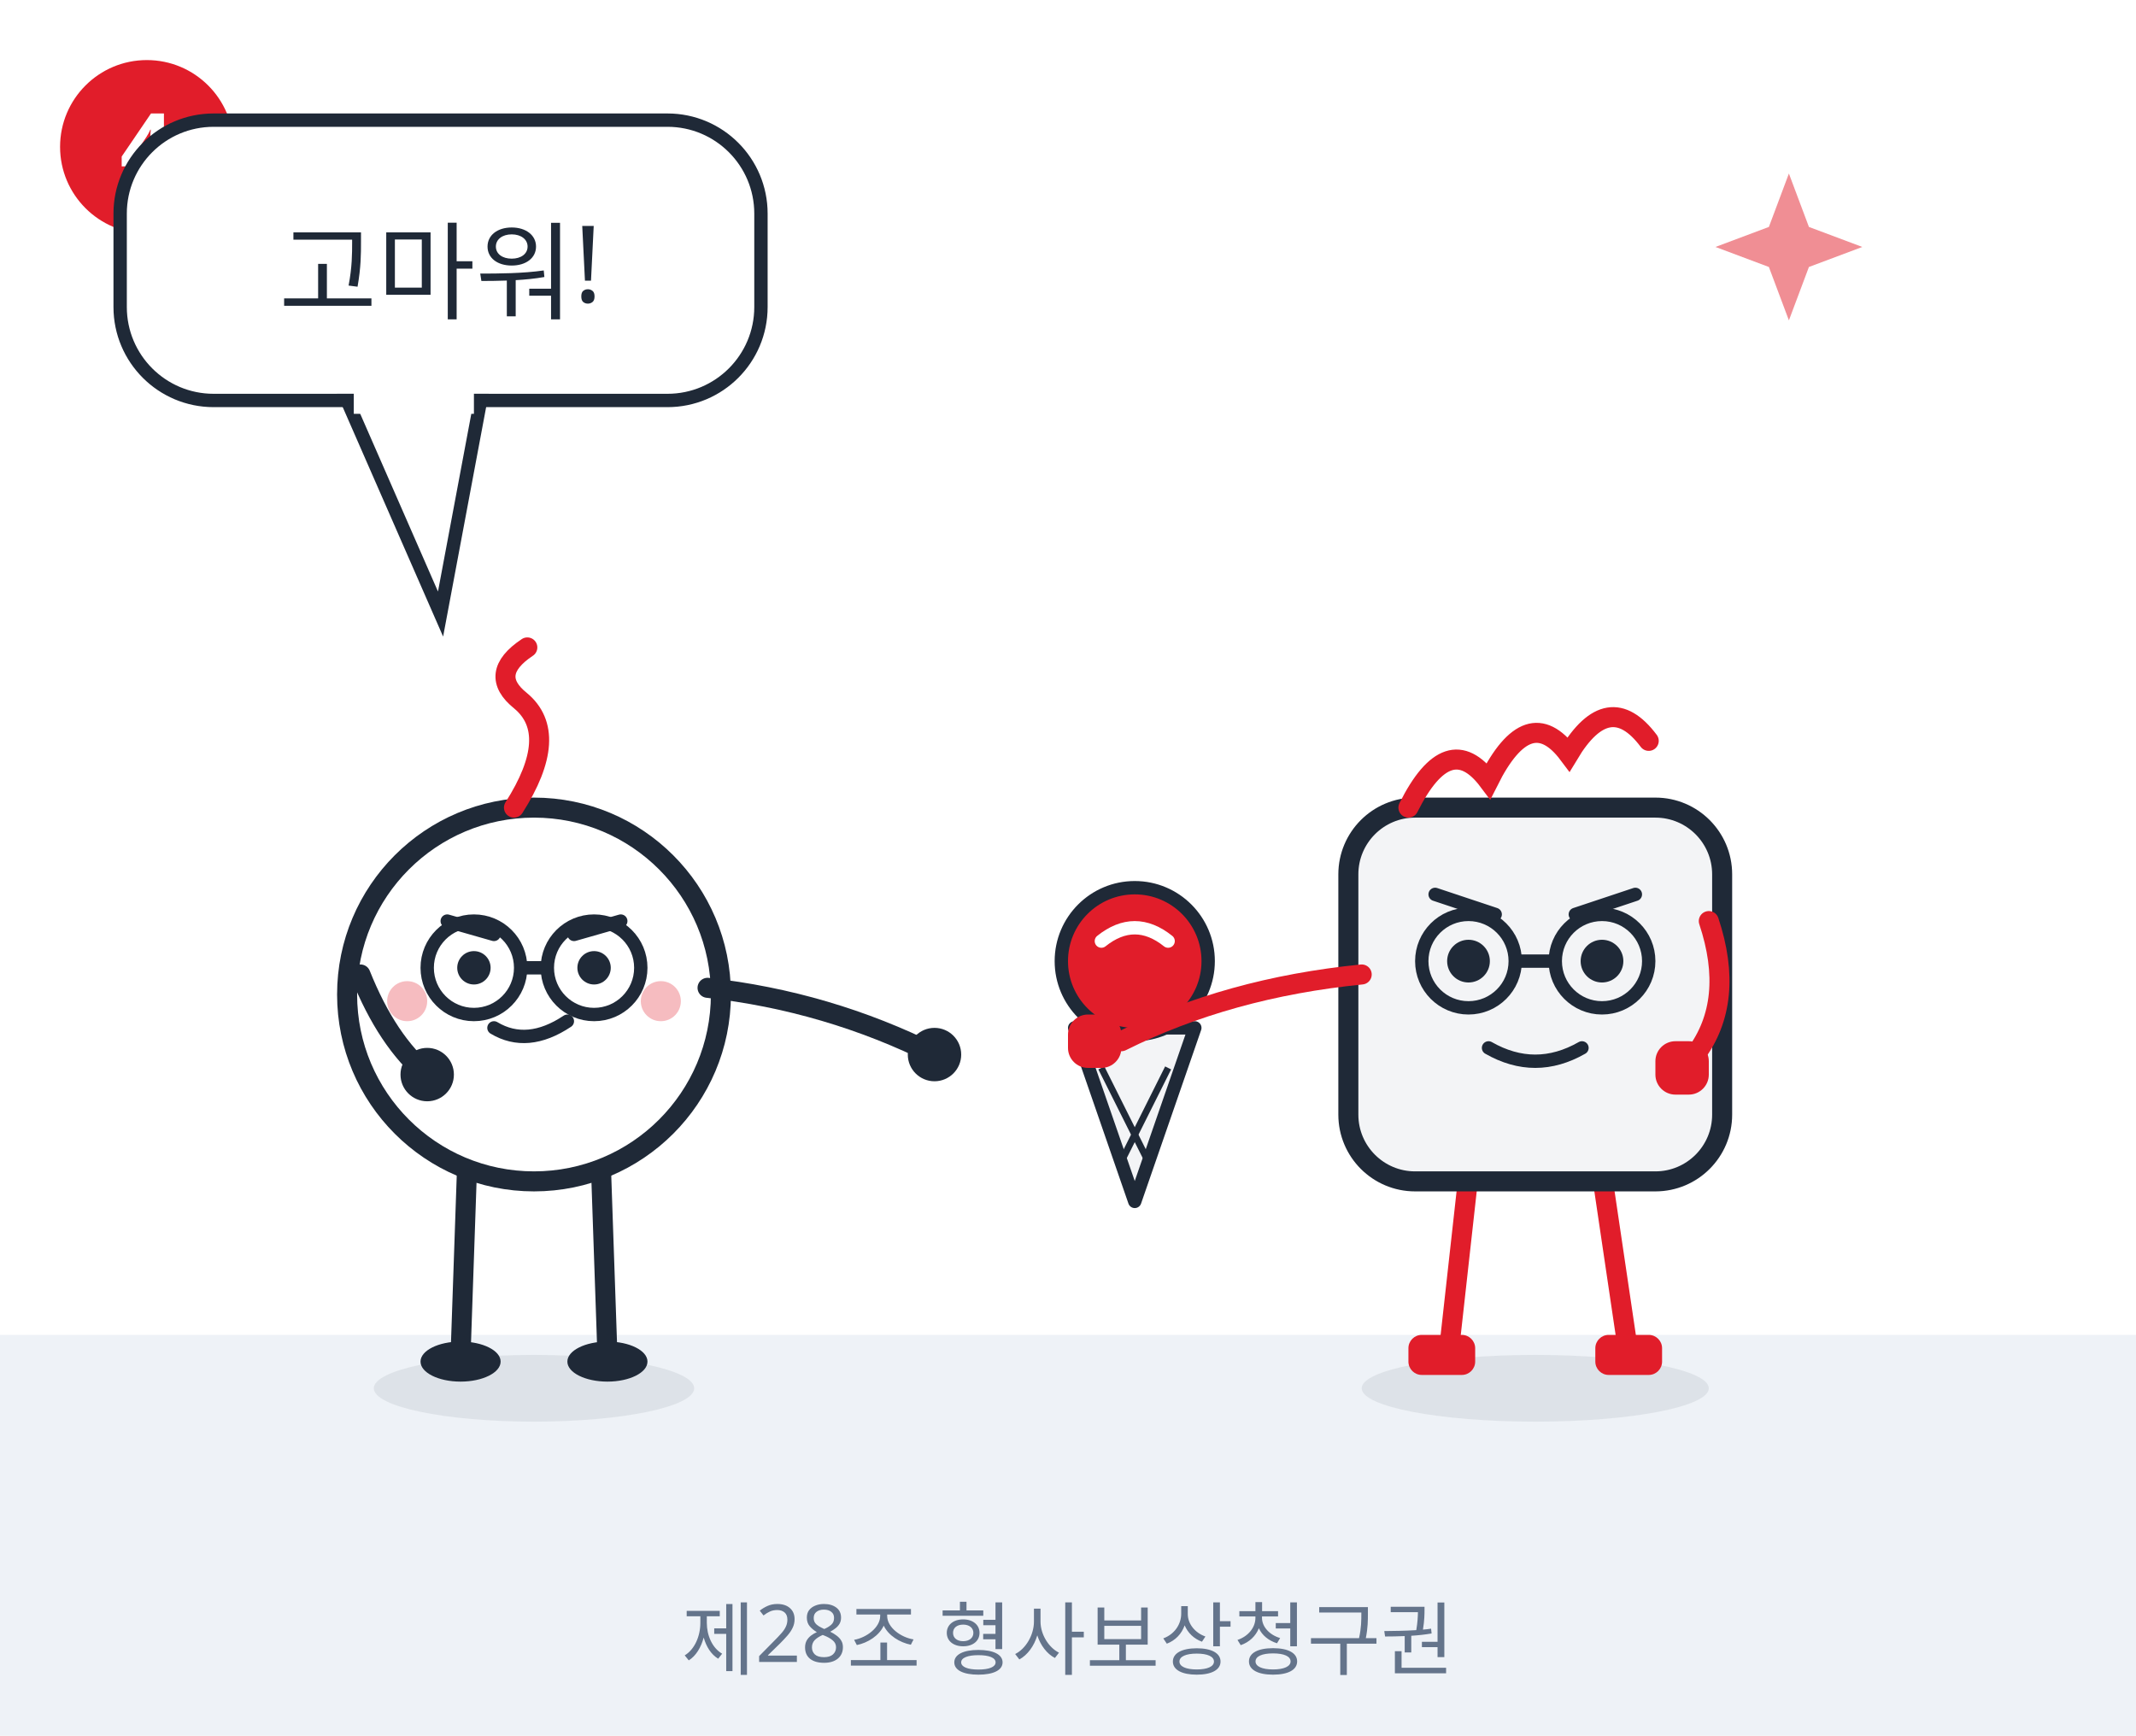
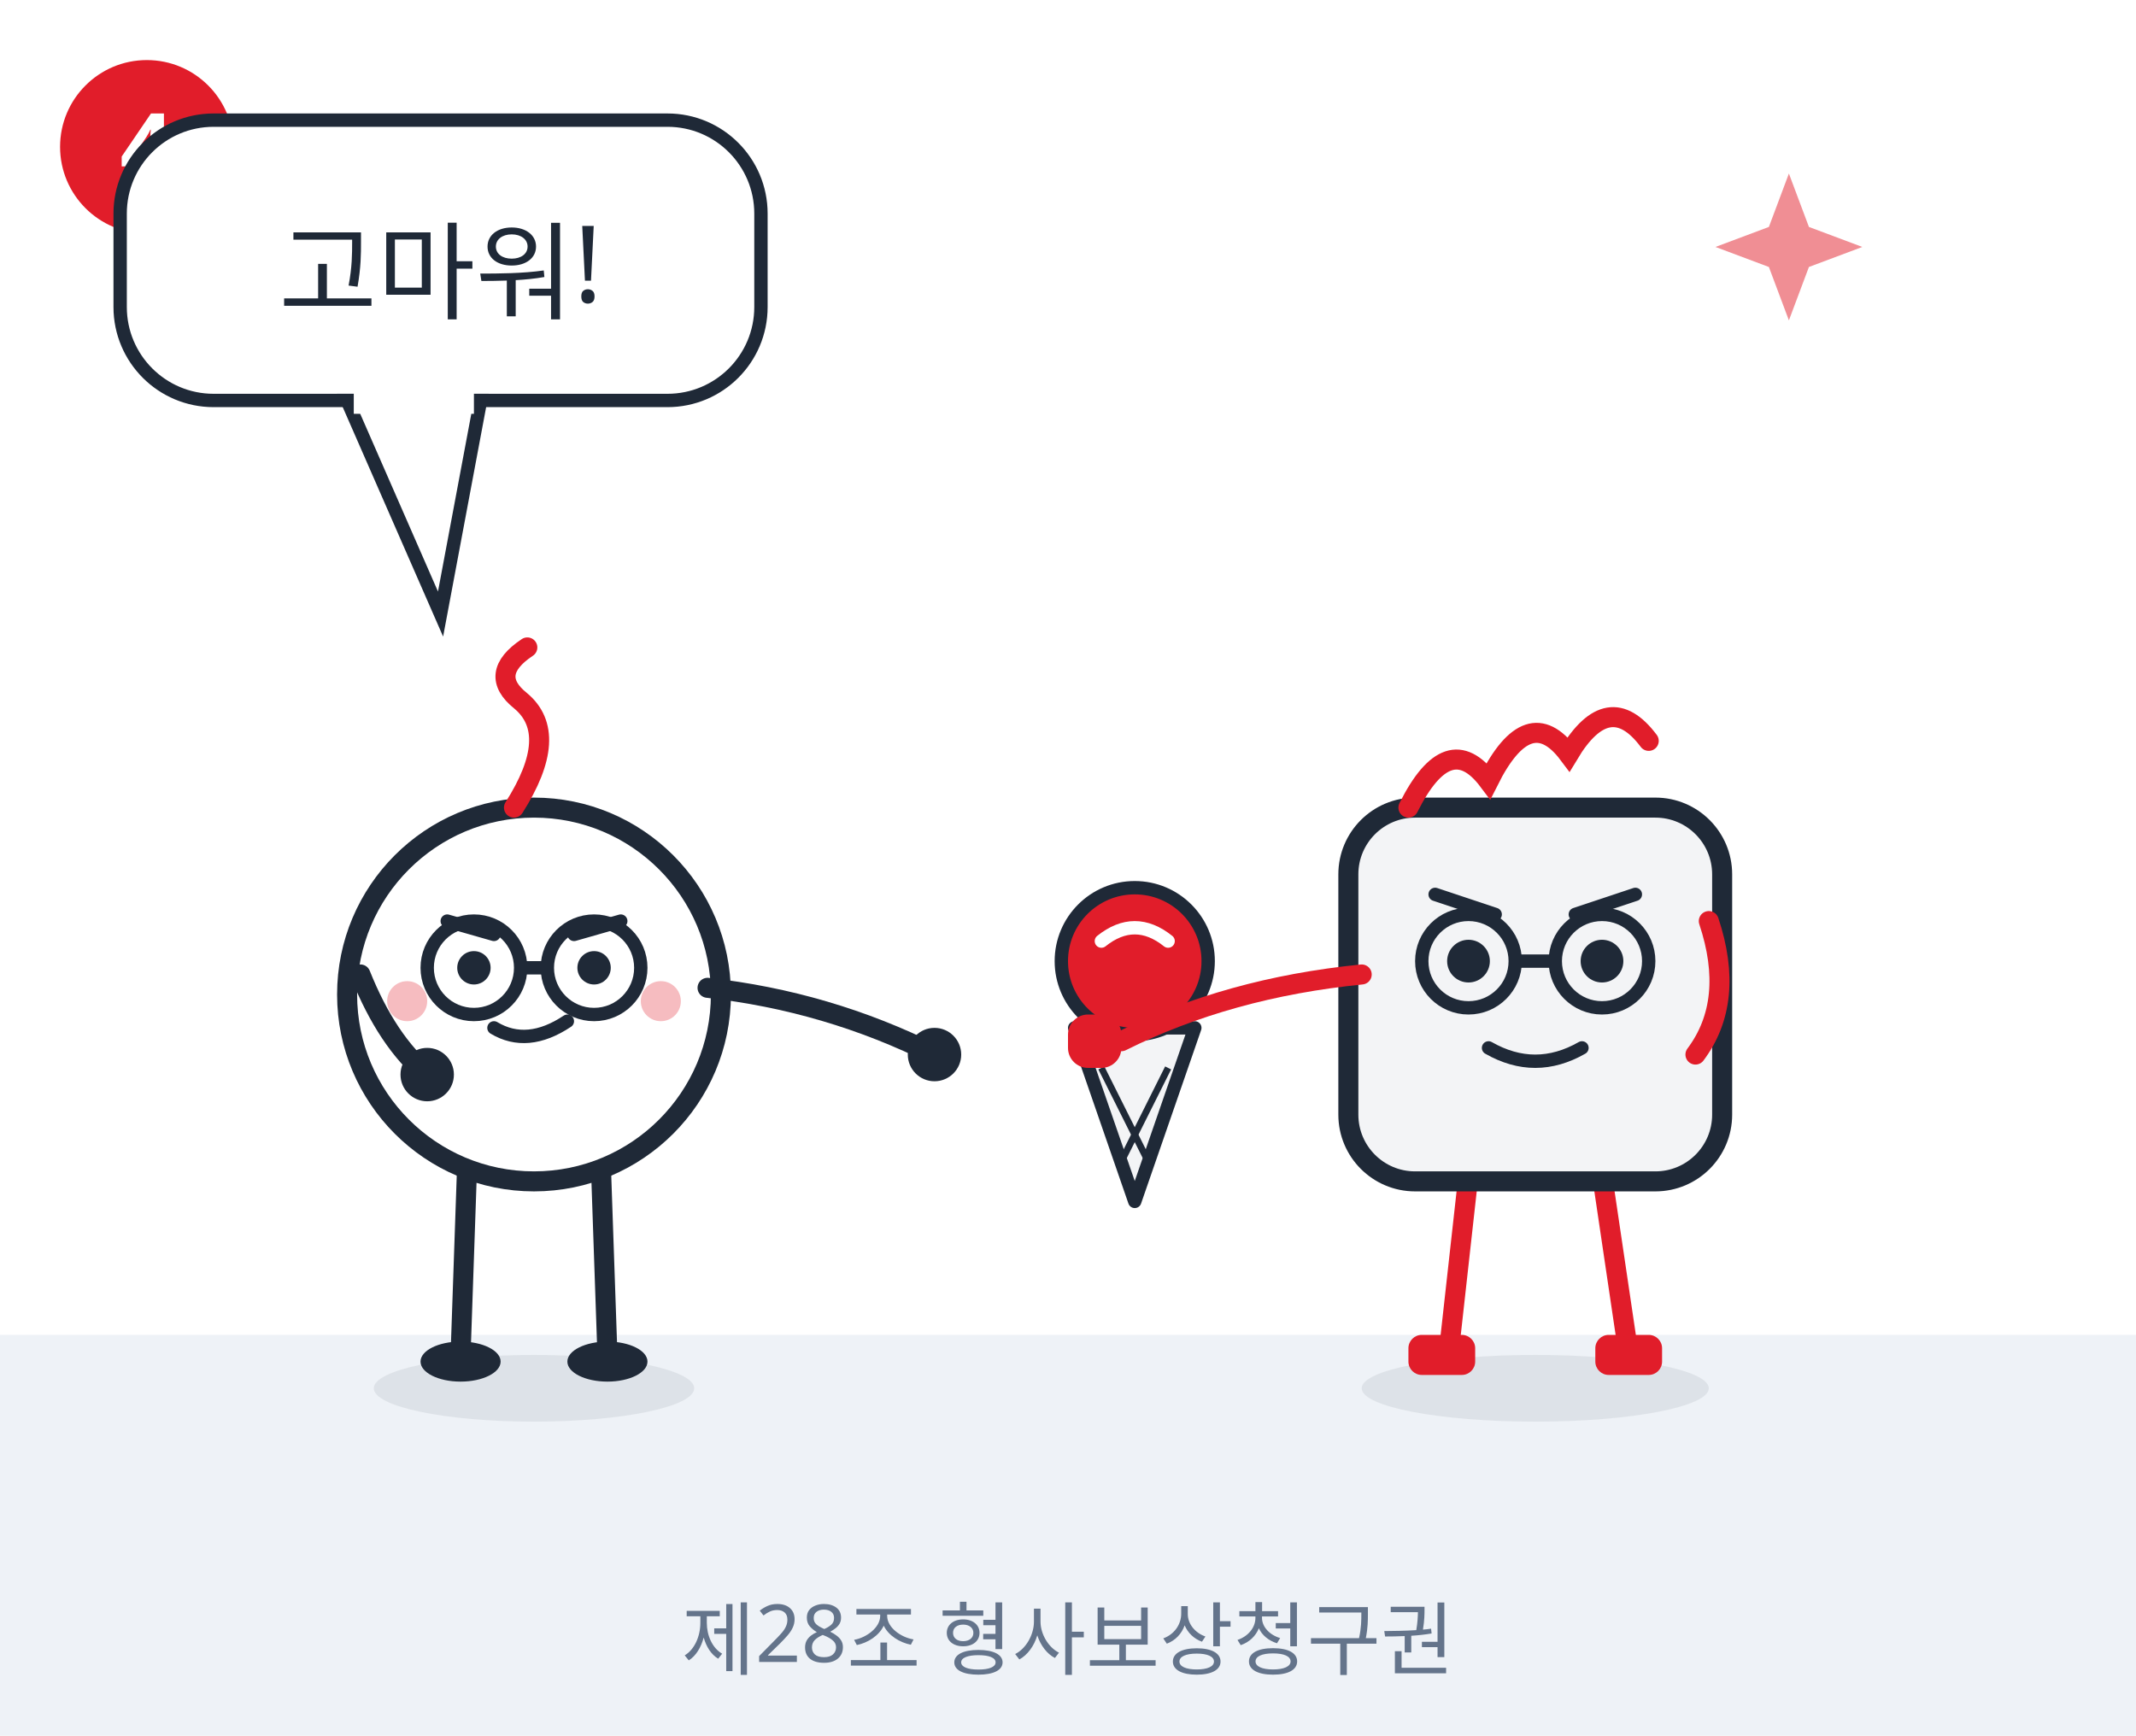
<svg xmlns="http://www.w3.org/2000/svg" viewBox="0 0 320 260" role="img" aria-label="네모가 아이스크림을 건네고 동그라미와 화해하며 웃는 장면">
  <rect width="320" height="260" fill="#ffffff" />
  <rect y="200" width="320" height="60" fill="#eef2f7" />
  <path d="M 268,26 L 271,34 L 279,37 L 271,40 L 268,48 L 265,40 L 257,37 L 265,34 Z" fill="#e11d2a" opacity="0.5" />
  <path d="M 40,20 L 42,25 L 47,27 L 42,29 L 40,34 L 38,29 L 33,27 L 38,25 Z" fill="#e11d2a" opacity="0.35" />
  <circle cx="22" cy="22" r="13" fill="#e11d2a" />
  <text x="22" y="27" text-anchor="middle" font-family="'Pretendard', sans-serif" font-size="14" font-weight="bold" fill="#ffffff">4</text>
  <g transform="translate(170,150)">
    <polygon points="0,30 -9,4 9,4" fill="#f3f4f6" stroke="#1f2937" stroke-width="2" stroke-linejoin="round" />
    <line x1="-5" y1="10" x2="2" y2="24" stroke="#1f2937" stroke-width="1" />
    <line x1="5" y1="10" x2="-2" y2="24" stroke="#1f2937" stroke-width="1" />
    <circle cx="0" cy="-6" r="11" fill="#e11d2a" stroke="#1f2937" stroke-width="2" />
    <path d="M -5,-9 Q 0,-13 5,-9" stroke="#ffffff" stroke-width="2" fill="none" stroke-linecap="round" />
  </g>
  <g transform="translate(80,206)">
    <ellipse cx="0" cy="2" rx="24" ry="5" fill="#1f2937" opacity="0.08" />
    <line x1="-10" y1="-32" x2="-11" y2="-3" stroke="#1f2937" stroke-width="3" stroke-linecap="round" />
    <line x1="10" y1="-32" x2="11" y2="-3" stroke="#1f2937" stroke-width="3" stroke-linecap="round" />
    <ellipse cx="-11" cy="-2" rx="6" ry="3" fill="#1f2937" />
    <ellipse cx="11" cy="-2" rx="6" ry="3" fill="#1f2937" />
    <circle cx="0" cy="-57" r="28" fill="#ffffff" stroke="#1f2937" stroke-width="3" />
    <path d="M -3,-85 Q 4,-96 -2,-101 Q -7,-105 -1,-109" stroke="#e11d2a" stroke-width="3" stroke-linecap="round" fill="none" />
    <path d="M -26,-60 Q -22,-50 -16,-45" stroke="#1f2937" stroke-width="3" stroke-linecap="round" fill="none" />
    <circle cx="-16" cy="-45" r="4" fill="#1f2937" />
    <path d="M 26,-58 Q 44,-56 60,-48" stroke="#1f2937" stroke-width="3" stroke-linecap="round" fill="none" />
    <circle cx="60" cy="-48" r="4" fill="#1f2937" />
    <circle cx="-19" cy="-56" r="3" fill="#e11d2a" opacity="0.3" />
    <circle cx="19" cy="-56" r="3" fill="#e11d2a" opacity="0.3" />
    <circle cx="-9" cy="-61" r="2.5" fill="#1f2937" />
    <circle cx="9" cy="-61" r="2.5" fill="#1f2937" />
    <g fill="none" stroke="#1f2937" stroke-width="2">
      <circle cx="-9" cy="-61" r="7" />
      <circle cx="9" cy="-61" r="7" />
      <path d="M -2,-61 h4" />
    </g>
    <line x1="-13" y1="-68" x2="-6" y2="-66" stroke="#1f2937" stroke-width="2" stroke-linecap="round" />
    <line x1="6" y1="-66" x2="13" y2="-68" stroke="#1f2937" stroke-width="2" stroke-linecap="round" />
    <path d="M -6,-52 Q -1,-49 5,-53" stroke="#1f2937" stroke-width="2" stroke-linecap="round" fill="none" />
  </g>
  <g transform="translate(230,206)">
    <ellipse cx="0" cy="2" rx="26" ry="5" fill="#1f2937" opacity="0.08" />
    <line x1="-10" y1="-30" x2="-13" y2="-3" stroke="#e11d2a" stroke-width="3" stroke-linecap="round" />
    <line x1="10" y1="-30" x2="14" y2="-3" stroke="#e11d2a" stroke-width="3" stroke-linecap="round" />
    <rect x="-19" y="-6" width="10" height="6" rx="2" fill="#e11d2a" />
    <rect x="9" y="-6" width="10" height="6" rx="2" fill="#e11d2a" />
    <rect x="-28" y="-85" width="56" height="56" rx="10" fill="#f3f4f6" stroke="#1f2937" stroke-width="3" />
    <path d="M -19,-85 q6 -12 12 -4 q6 -12 12 -4 q6 -10 12 -2" fill="none" stroke="#e11d2a" stroke-width="3" stroke-linecap="round" />
    <path d="M -26,-60 Q -46,-58 -62,-50" stroke="#e11d2a" stroke-width="3" stroke-linecap="round" fill="none" />
    <rect x="-70" y="-54" width="8" height="8" rx="3" fill="#e11d2a" />
    <path d="M 26,-68 Q 30,-56 24,-48" stroke="#e11d2a" stroke-width="3" stroke-linecap="round" fill="none" />
-     <rect x="18" y="-50" width="8" height="8" rx="3" fill="#e11d2a" />
    <circle cx="-10" cy="-62" r="3.2" fill="#1f2937" />
    <circle cx="10" cy="-62" r="3.2" fill="#1f2937" />
    <g fill="none" stroke="#1f2937" stroke-width="2">
      <circle cx="-10" cy="-62" r="7" />
      <circle cx="10" cy="-62" r="7" />
      <path d="M -3,-62 h6" />
    </g>
    <line x1="-15" y1="-72" x2="-6" y2="-69" stroke="#1f2937" stroke-width="2" stroke-linecap="round" />
    <line x1="6" y1="-69" x2="15" y2="-72" stroke="#1f2937" stroke-width="2" stroke-linecap="round" />
    <path d="M -7,-49 Q 0,-45 7,-49" stroke="#1f2937" stroke-width="2" stroke-linecap="round" fill="none" />
  </g>
  <rect x="18" y="18" width="96" height="42" rx="14" fill="#ffffff" stroke="#1f2937" stroke-width="2" />
  <polygon points="52,60 72,60 66,92" fill="#ffffff" stroke="#1f2937" stroke-width="2" />
  <rect x="53" y="58" width="18" height="4" fill="#ffffff" />
  <text x="66" y="41" text-anchor="middle" dominant-baseline="middle" font-family="'Pretendard', sans-serif" font-size="16" fill="#1f2937">고마워!</text>
  <text x="160" y="250" text-anchor="middle" font-family="'Pretendard', sans-serif" font-size="12" fill="#64748b">제28조 형사보상청구권</text>
</svg>
